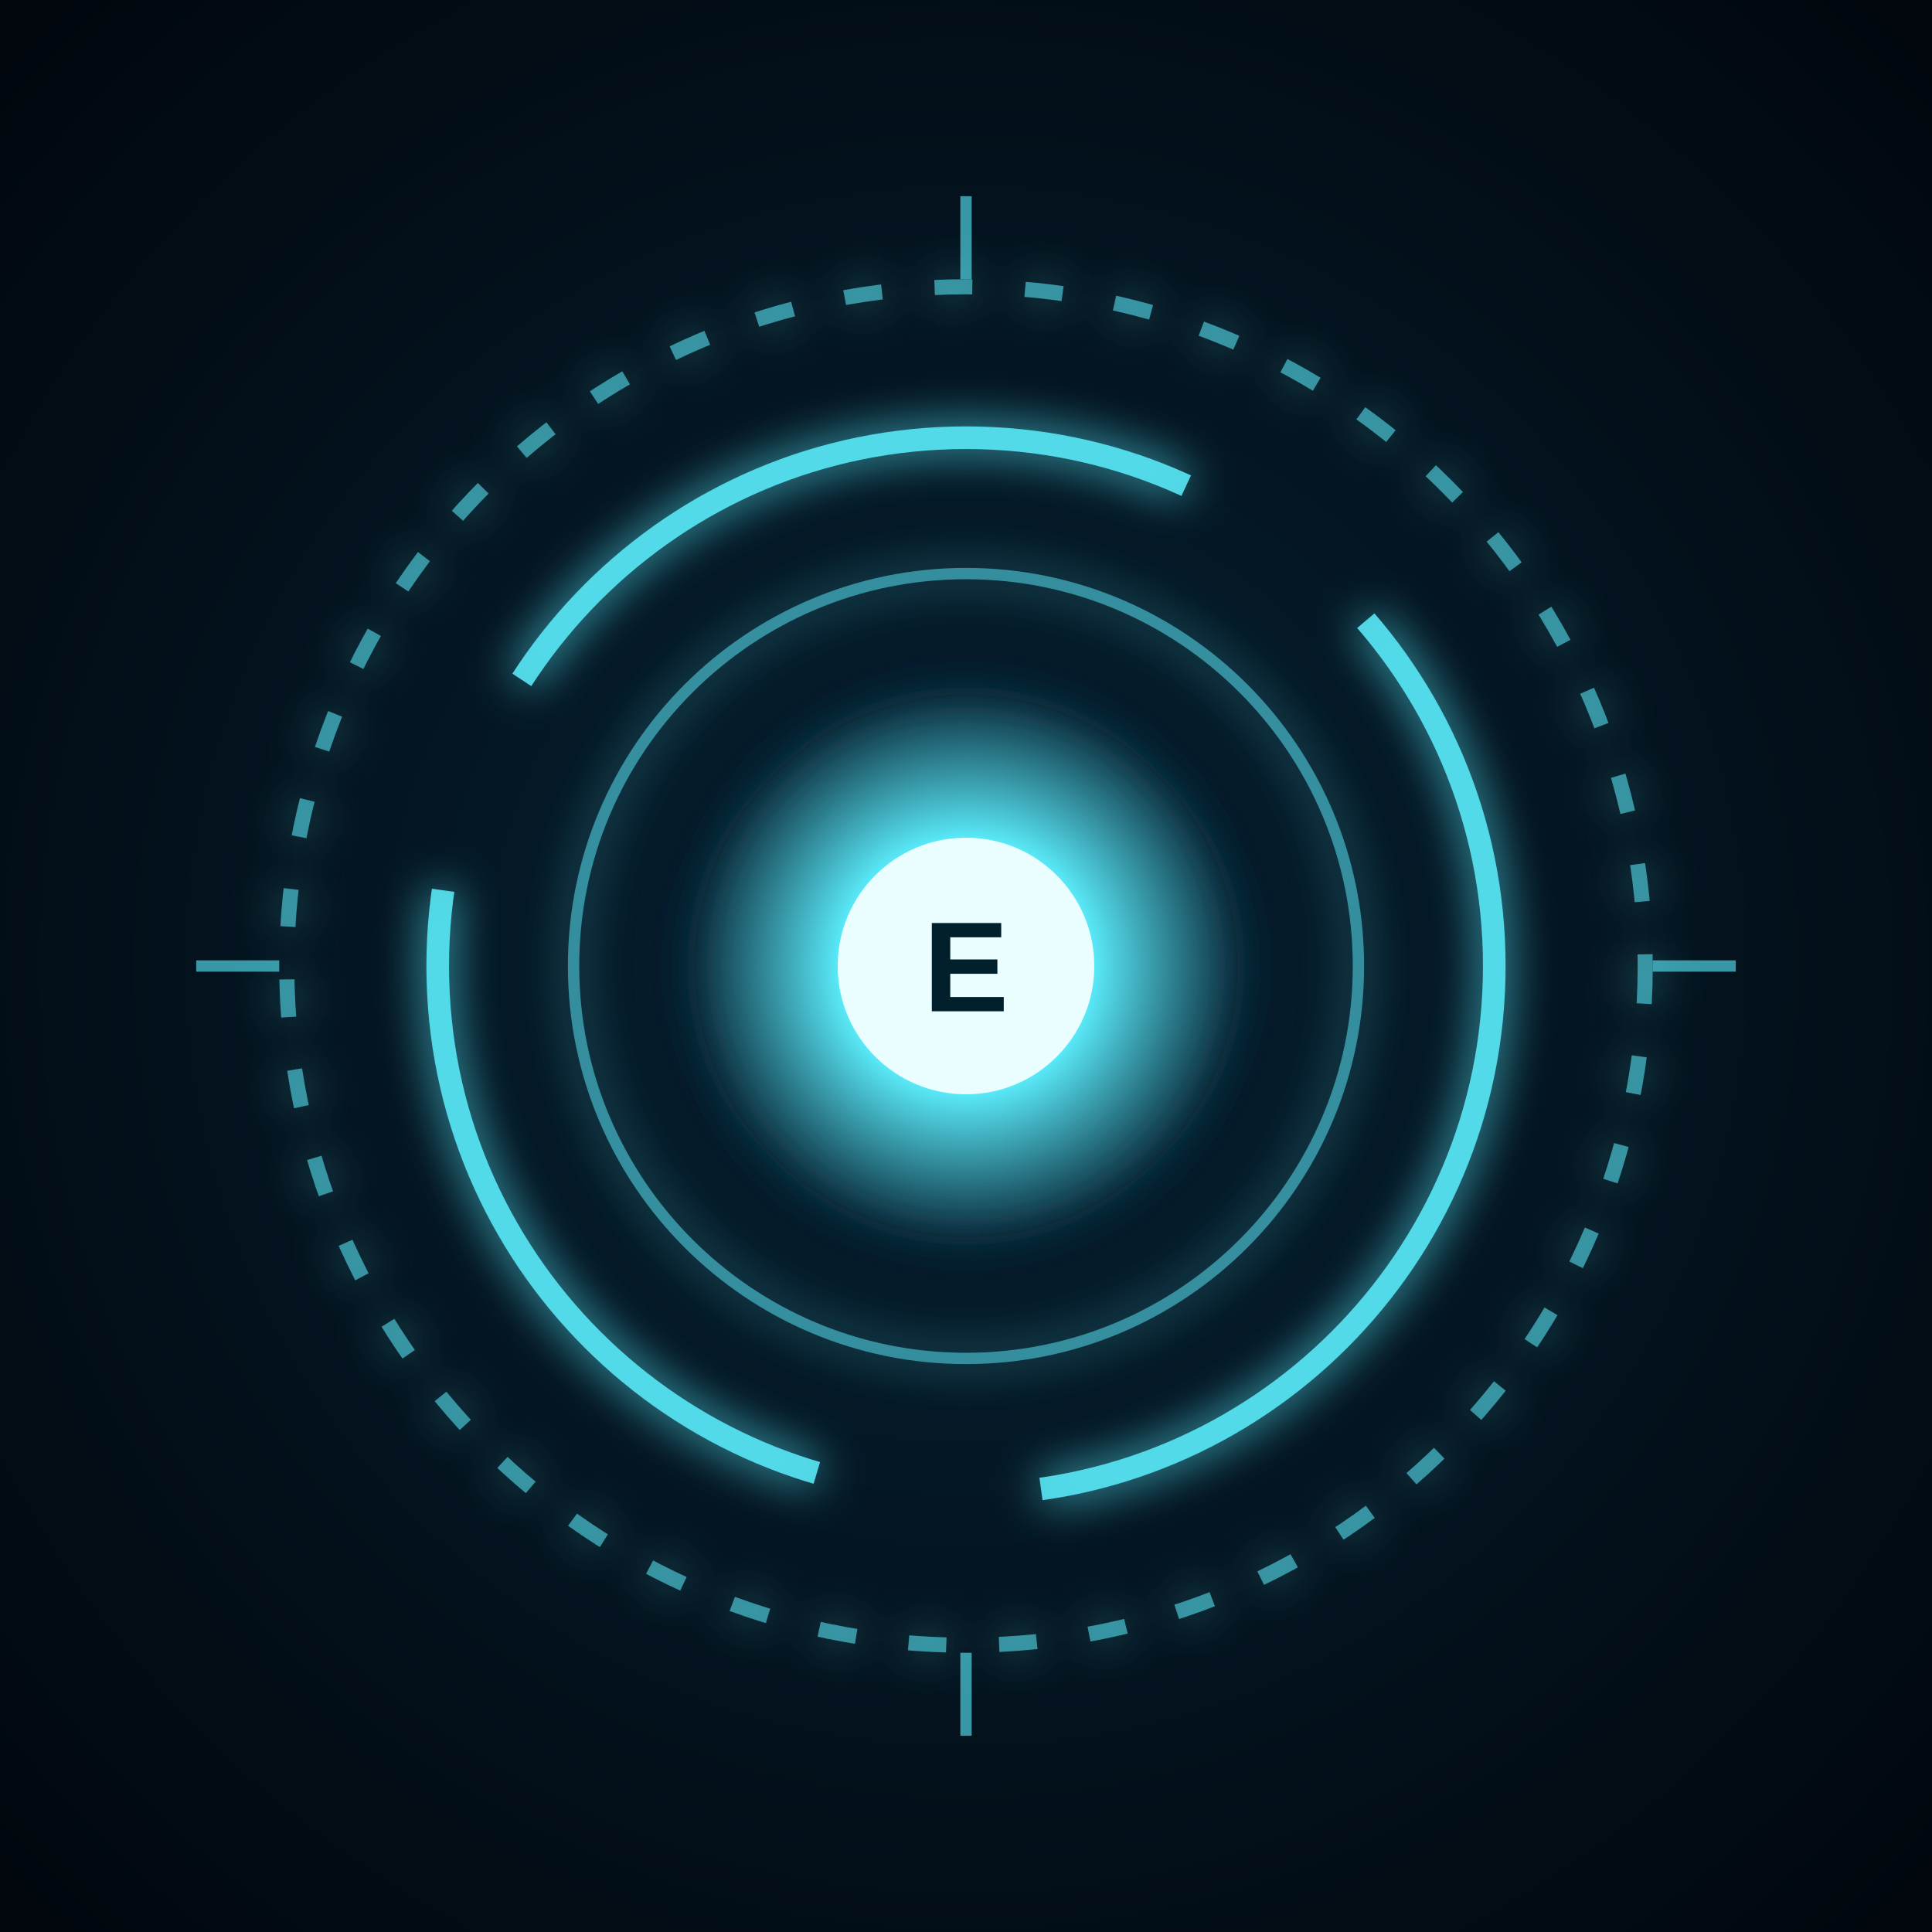
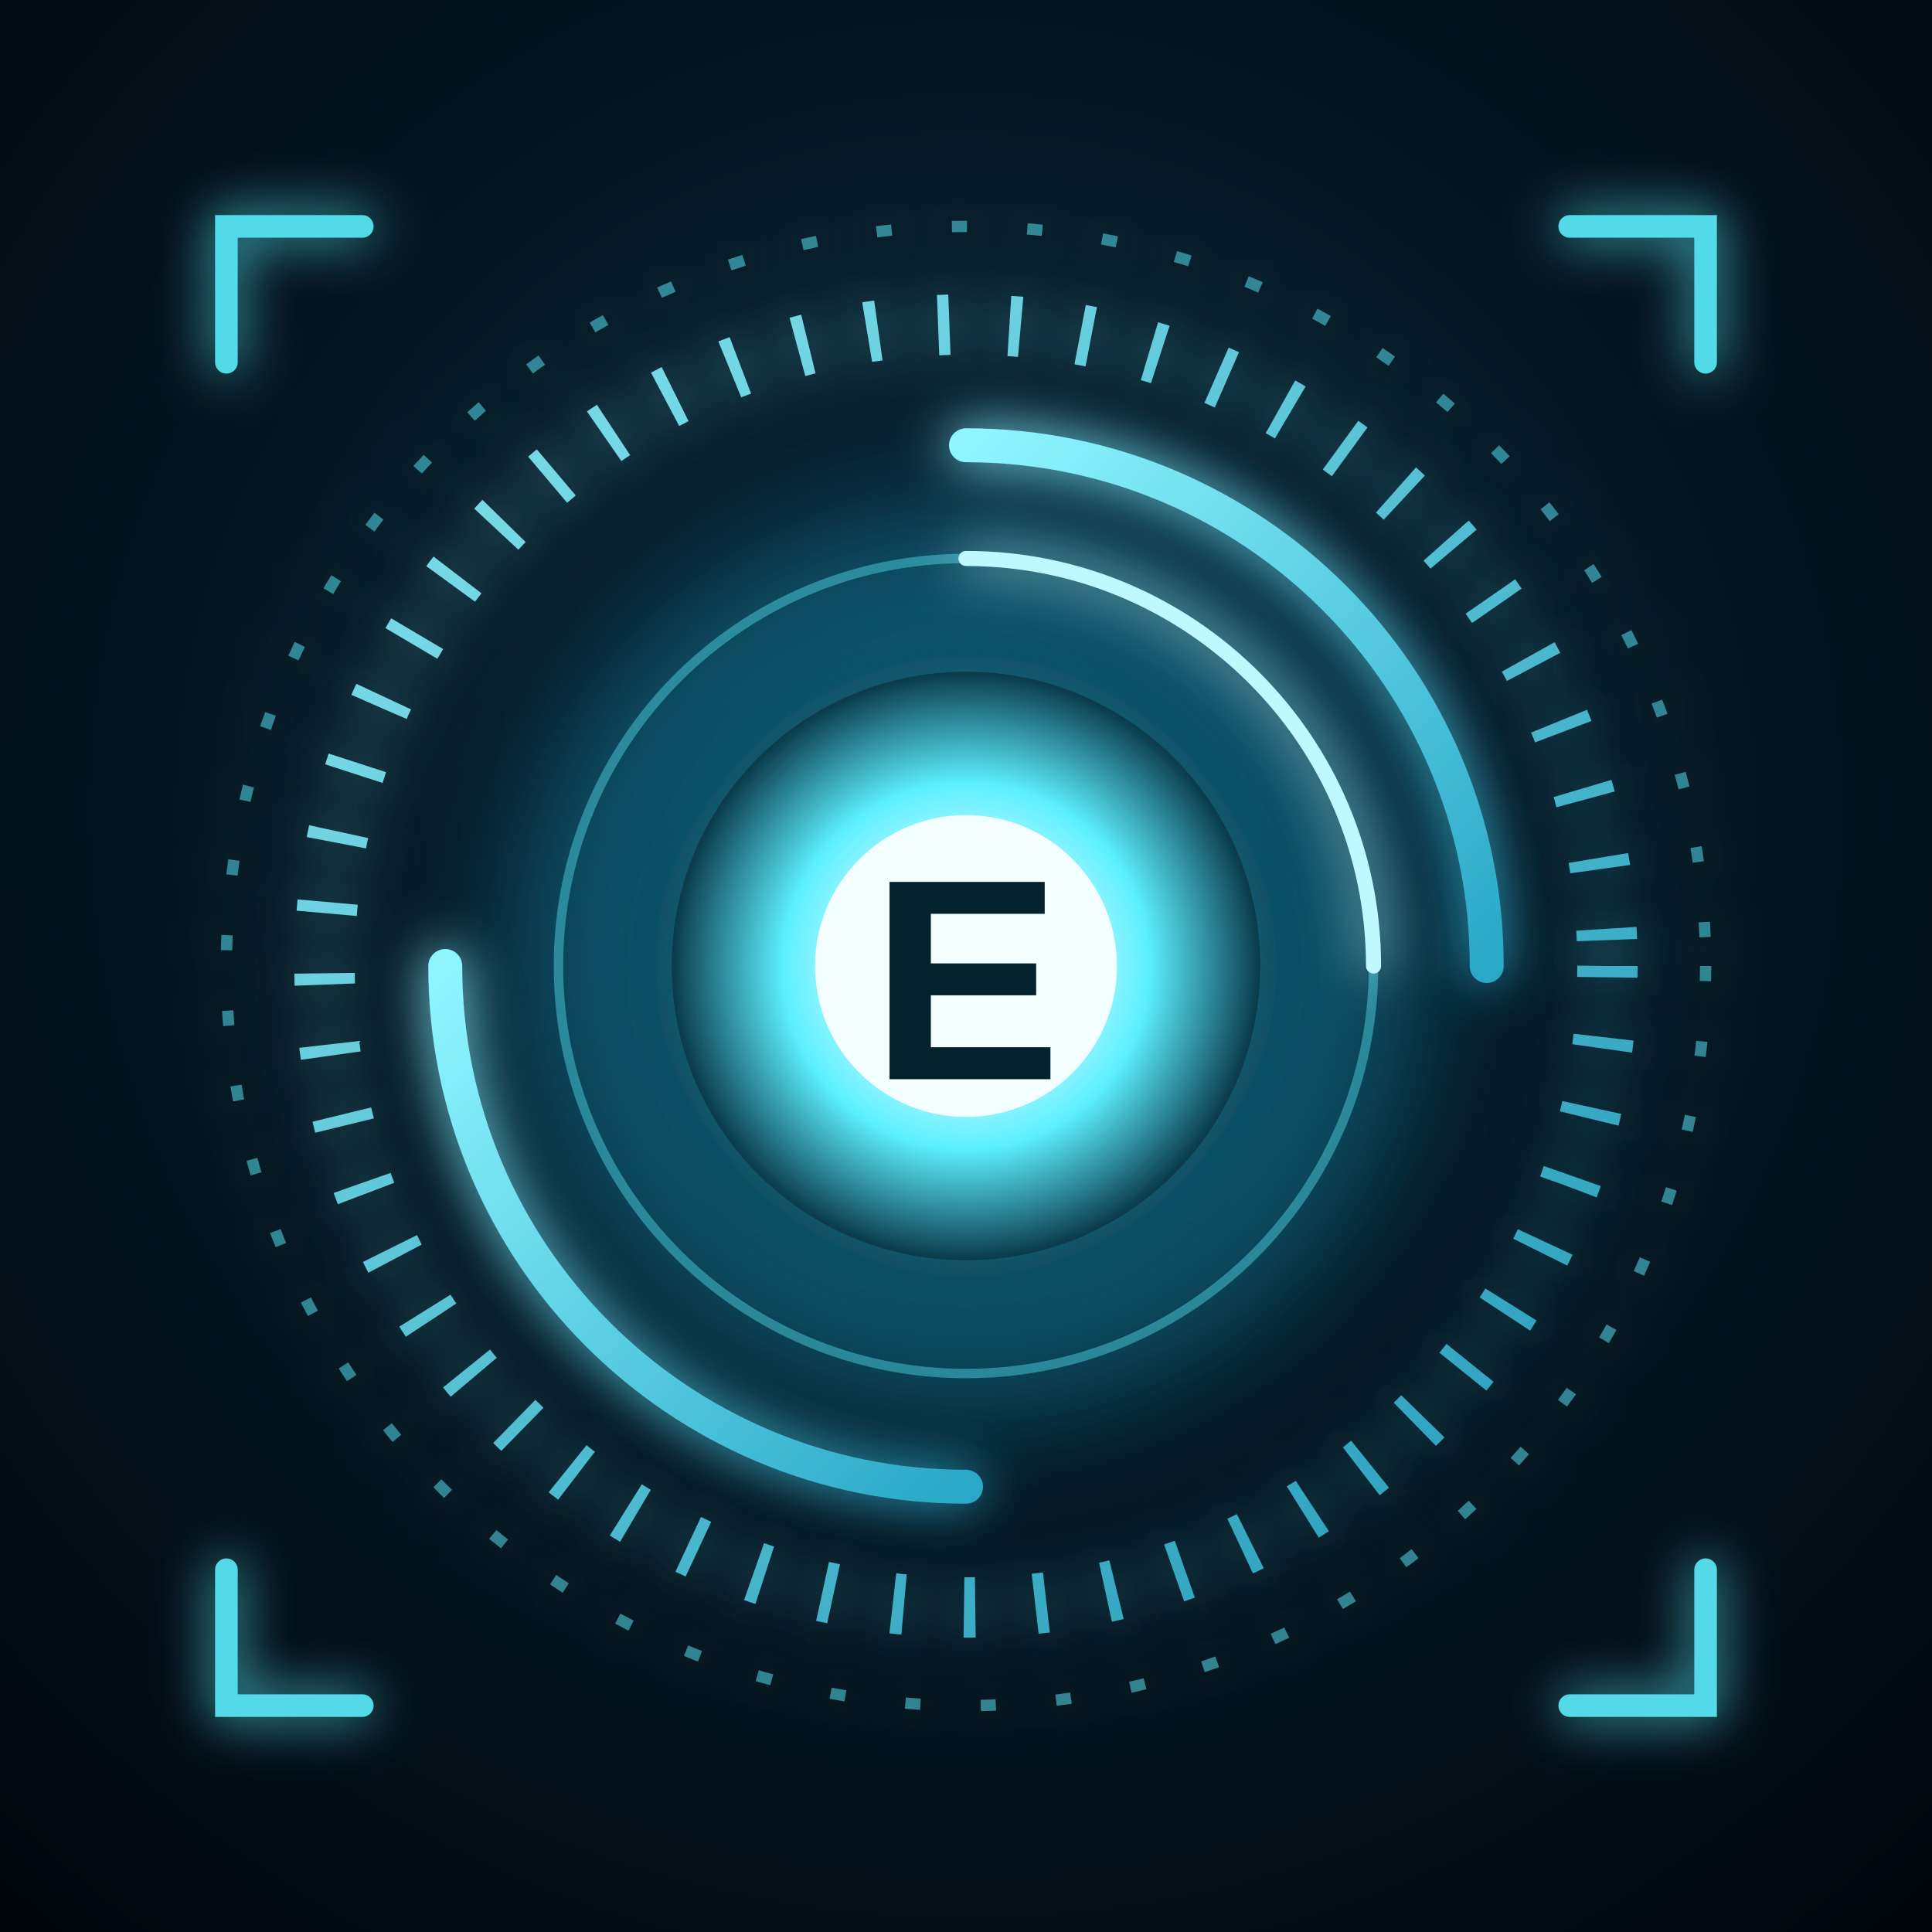
<svg xmlns="http://www.w3.org/2000/svg" viewBox="0 0 512 512" width="512" height="512">
  <defs>
-     <radialGradient id="bg" cx="50%" cy="50%" r="70%">
-       <stop offset="0%" stop-color="#062133" />
+     <radialGradient id="bg" cx="50%" cy="42%" r="75%">
+       <stop offset="0%" stop-color="#0a2b40" />
+       <stop offset="55%" stop-color="#04141f" />
      <stop offset="100%" stop-color="#01060c" />
    </radialGradient>
    <radialGradient id="core" cx="50%" cy="50%" r="50%">
-       <stop offset="0%" stop-color="#d6faff" />
-       <stop offset="45%" stop-color="#5cf0ff" />
-       <stop offset="100%" stop-color="#0a2a3a" />
+       <stop offset="0%" stop-color="#ffffff" />
+       <stop offset="30%" stop-color="#d6faff" />
+       <stop offset="62%" stop-color="#5cf0ff" />
+       <stop offset="100%" stop-color="#0a3a4a" />
    </radialGradient>
-     <filter id="glow" x="-50%" y="-50%" width="200%" height="200%">
-       <feGaussianBlur stdDeviation="6" result="b" />
+     <linearGradient id="ringgrad" x1="0" y1="0" x2="1" y2="1">
+       <stop offset="0%" stop-color="#8ff6ff" />
+       <stop offset="100%" stop-color="#2aa8c8" />
+     </linearGradient>
+     <filter id="glow" x="-60%" y="-60%" width="220%" height="220%">
+       <feGaussianBlur stdDeviation="7" result="b" />
      <feMerge>
        <feMergeNode in="b" />
        <feMergeNode in="SourceGraphic" />
      </feMerge>
    </filter>
+     <filter id="softglow" x="-80%" y="-80%" width="260%" height="260%">
+       <feGaussianBlur stdDeviation="14" />
+     </filter>
  </defs>
  <rect width="512" height="512" fill="url(#bg)" />
-   <g fill="none" stroke="#5cf0ff" filter="url(#glow)">
-     <circle cx="256" cy="256" r="180" stroke-width="4" stroke-opacity="0.55" stroke-dasharray="10 14" />
-     <circle cx="256" cy="256" r="140" stroke-width="6" stroke-opacity="0.85" stroke-dasharray="200 60" />
-     <circle cx="256" cy="256" r="104" stroke-width="3" stroke-opacity="0.5" />
+   <circle cx="256" cy="256" r="120" fill="#12a7c8" opacity="0.35" filter="url(#softglow)" />
+   <g stroke="#5cf0ff" stroke-width="6" fill="none" stroke-linecap="round" opacity="0.9" filter="url(#glow)">
+     <path d="M60 96 V60 H96" />
+     <path d="M416 60 H452 V96" />
+     <path d="M452 416 V452 H416" />
+     <path d="M96 452 H60 V416" />
  </g>
-   <g stroke="#5cf0ff" stroke-width="3" stroke-opacity="0.6">
-     <line x1="256" y1="52" x2="256" y2="74" />
-     <line x1="256" y1="438" x2="256" y2="460" />
-     <line x1="52" y1="256" x2="74" y2="256" />
-     <line x1="438" y1="256" x2="460" y2="256" />
+   <circle cx="256" cy="256" r="196" fill="none" stroke="#5cf0ff" stroke-width="3" stroke-opacity="0.5" stroke-dasharray="4 16" filter="url(#glow)" />
+   <g filter="url(#glow)">
+     <circle cx="256" cy="256" r="170" fill="none" stroke="url(#ringgrad)" stroke-width="16" stroke-opacity="0.9" stroke-dasharray="3 15.9" />
  </g>
-   <circle cx="256" cy="256" r="72" fill="url(#core)" filter="url(#glow)" />
-   <circle cx="256" cy="256" r="34" fill="#eafeff" />
-   <text x="256" y="268" text-anchor="middle" font-family="Orbitron, Arial, sans-serif" font-size="34" font-weight="900" fill="#01202b" letter-spacing="2">E</text>
+   <g fill="none" stroke="url(#ringgrad)" stroke-width="9" stroke-linecap="round" filter="url(#glow)">
+     <path d="M256 118 A138 138 0 0 1 394 256" />
+     <path d="M256 394 A138 138 0 0 1 118 256" />
+   </g>
+   <circle cx="256" cy="256" r="108" fill="none" stroke="#5cf0ff" stroke-width="2.5" stroke-opacity="0.4" />
+   <path d="M256 148 A108 108 0 0 1 364 256" fill="none" stroke="#bff9ff" stroke-width="4" stroke-linecap="round" filter="url(#glow)" />
+   <circle cx="256" cy="256" r="78" fill="url(#core)" filter="url(#glow)" />
+   <circle cx="256" cy="256" r="40" fill="#f2feff" />
+   <text x="256" y="286" text-anchor="middle" font-family="Orbitron, Arial, sans-serif" font-size="76" font-weight="900" fill="#03222e" letter-spacing="2">E</text>
</svg>
